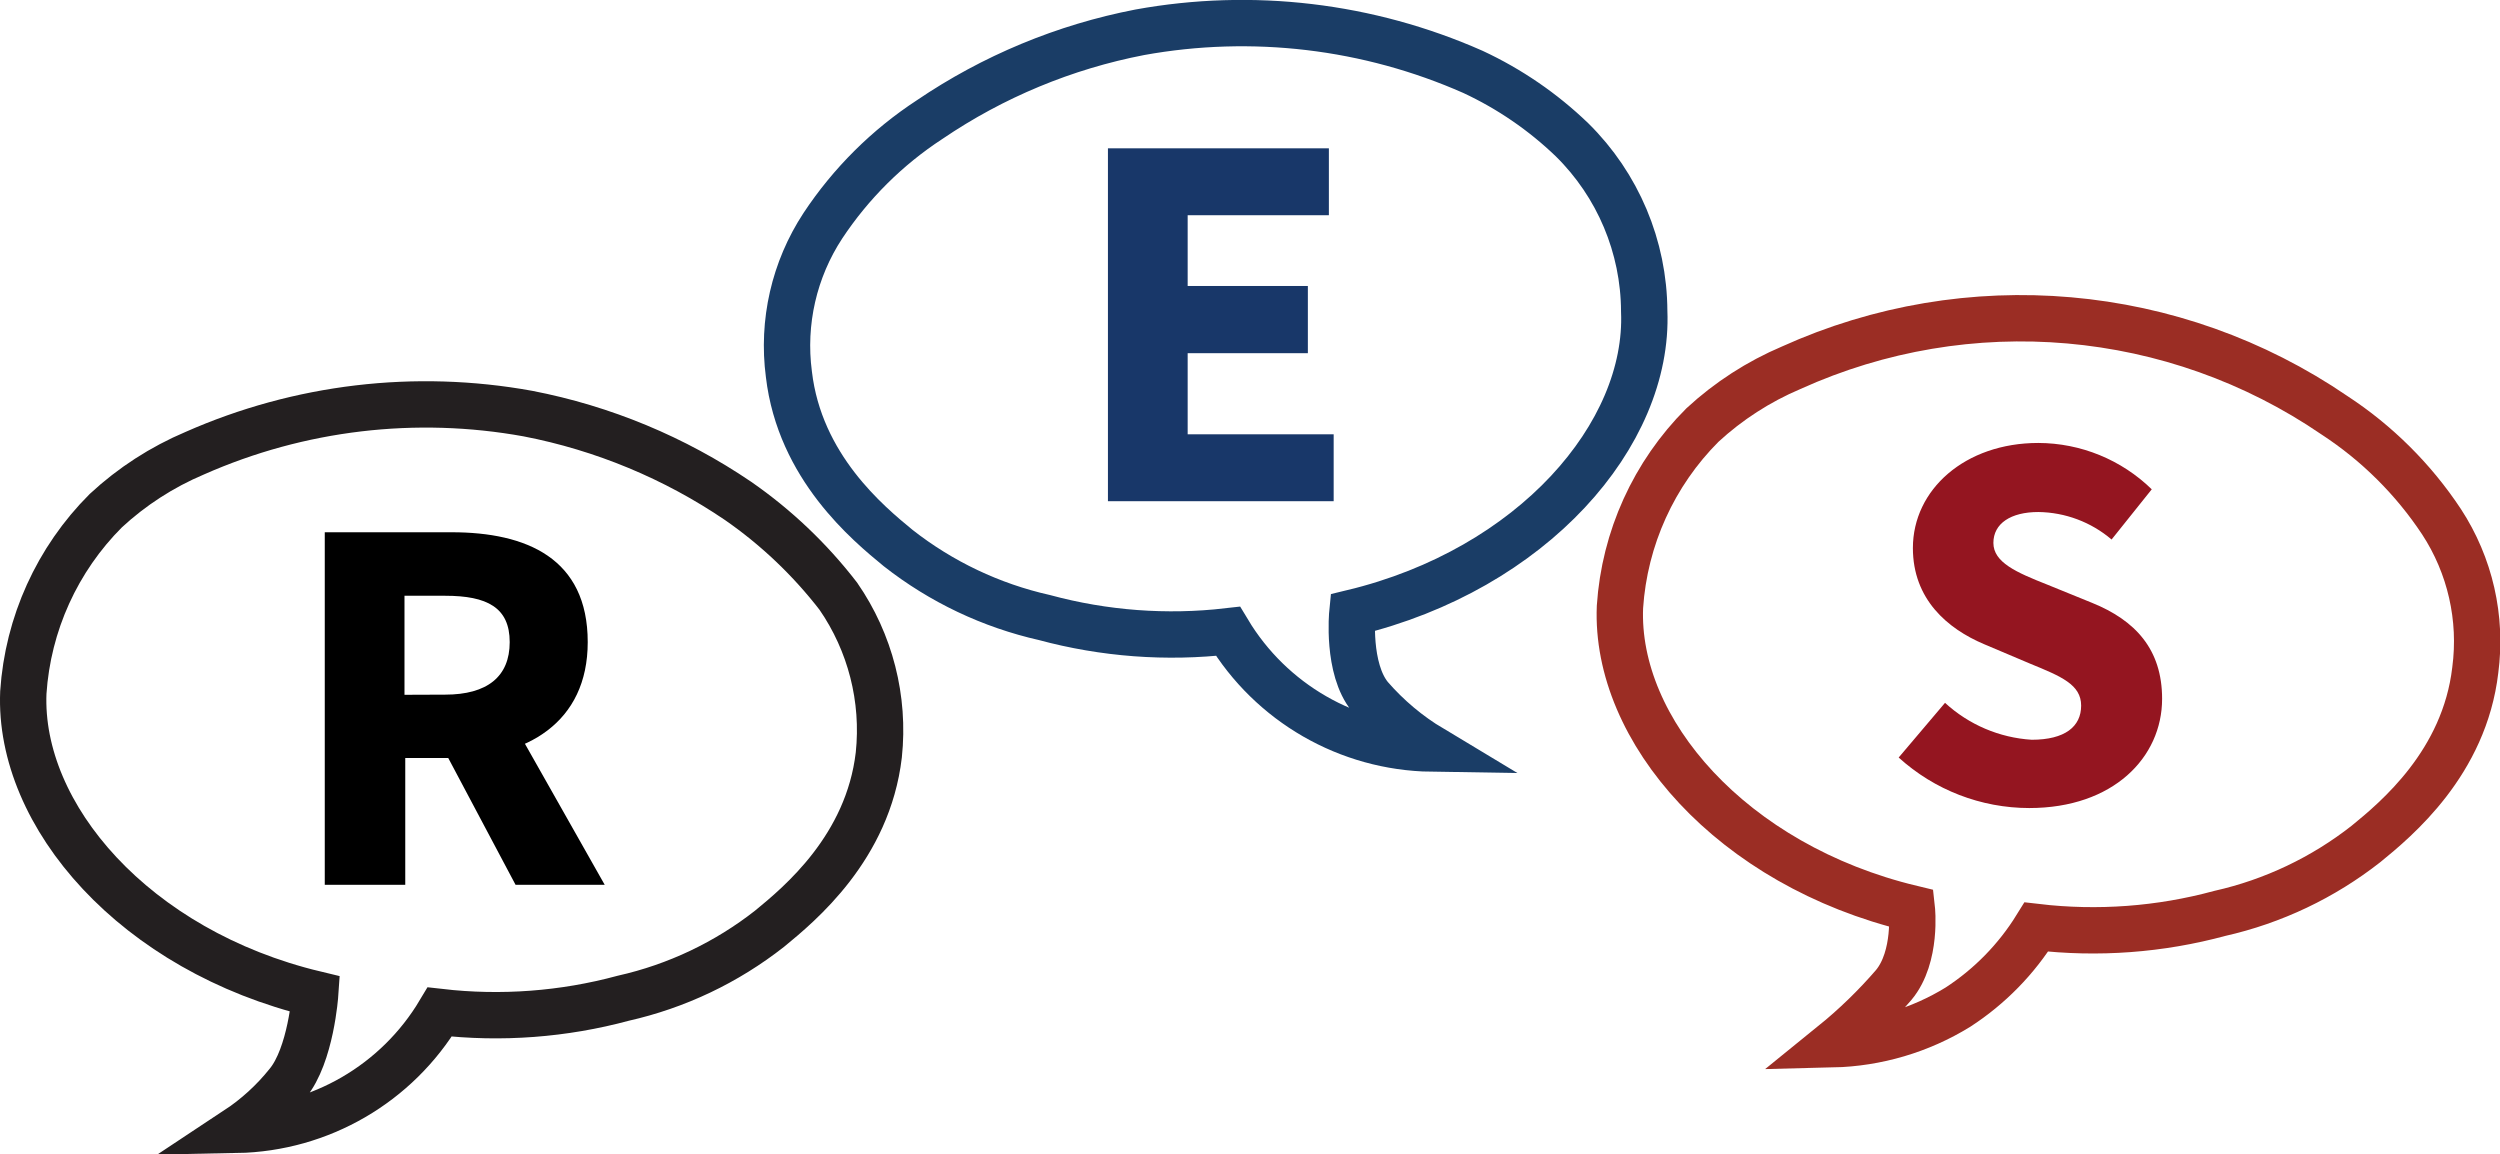
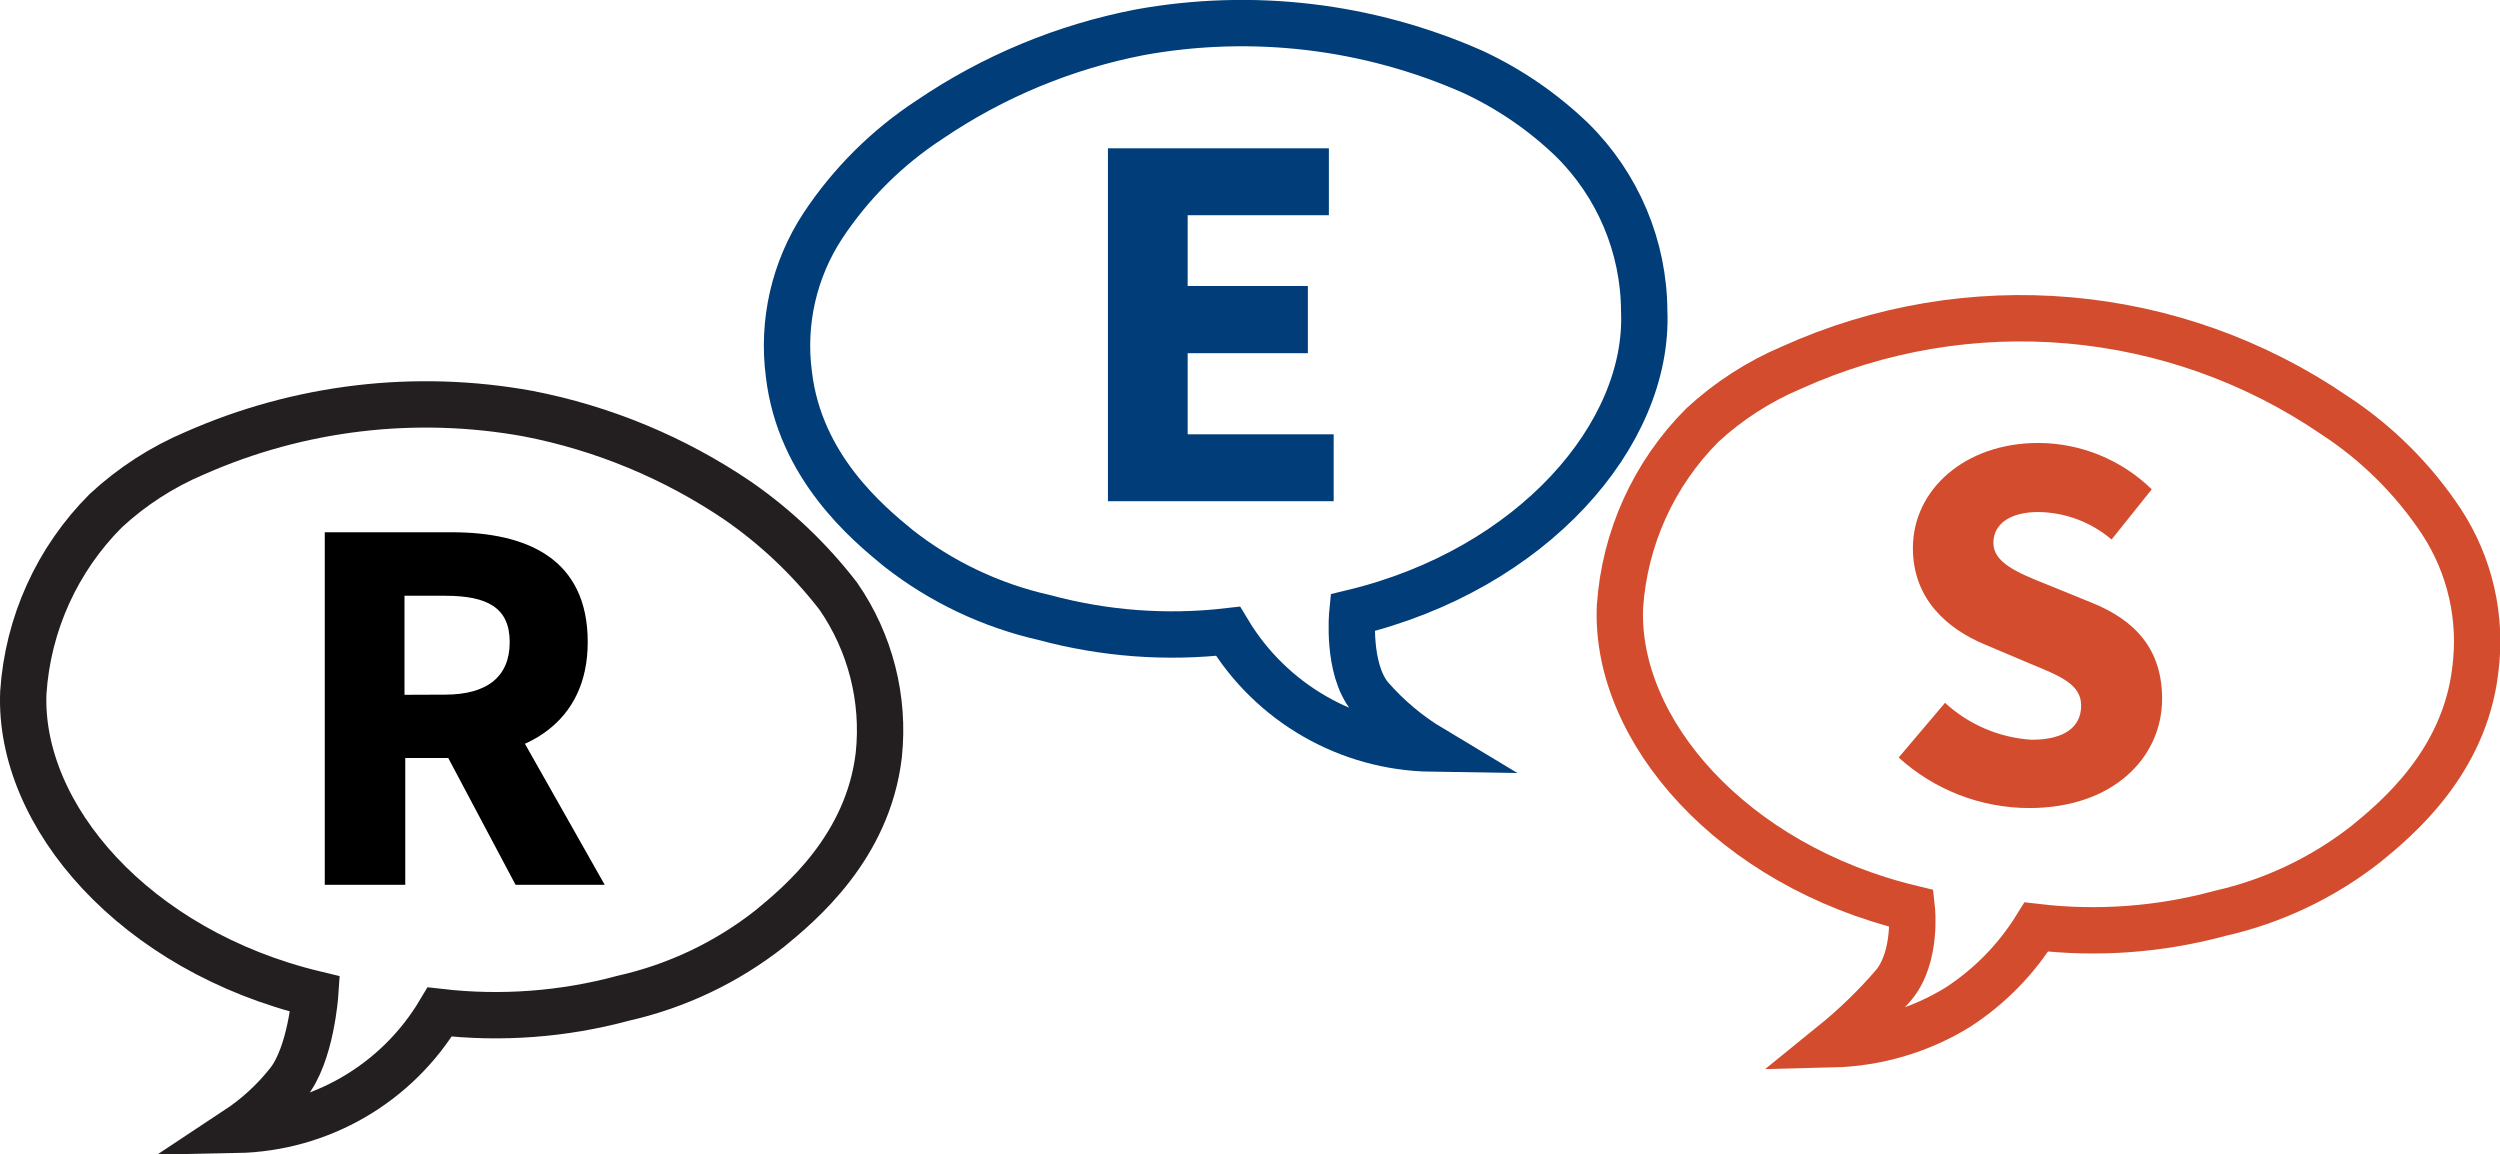
<svg xmlns="http://www.w3.org/2000/svg" id="Layer_1" data-name="Layer 1" viewBox="0 0 161.81 74.64">
  <defs>
-     <style>.cls-1,.cls-2,.cls-3{fill:none;stroke-miterlimit:10;stroke-width:3px;}.cls-1{stroke:#231f20;}.cls-2{stroke:#9b2d24;}.cls-3{stroke:#1a3d66;}.cls-4{fill:#183769;}.cls-5{fill:#941520;}</style>
+     <style>.cls-1,.cls-2,.cls-3{fill:none;stroke-miterlimit:10;stroke-width:3px;}.cls-1{stroke:#231f20;}.cls-2{stroke:#d24c2d;}.cls-3{stroke:#003d79;}.cls-4{fill:#003d79;}.cls-5{fill:#d24c2d;}</style>
  </defs>
  <path class="cls-1" d="M894.29,571.27c1.52-1.83,1.79-5.79,1.79-5.79-11.67-2.8-19.22-11.55-18.89-19.52a18.36,18.36,0,0,1,5.34-11.77,19.86,19.86,0,0,1,5.76-3.72,37,37,0,0,1,21.56-2.56,36.58,36.58,0,0,1,13.6,5.65,29.24,29.24,0,0,1,6.49,6.17A15.25,15.25,0,0,1,932.56,550c-.7,6-5.12,9.65-7.07,11.25a23.81,23.81,0,0,1-9.47,4.5,31.65,31.65,0,0,1-11.88.89A15.65,15.65,0,0,1,891,574.27,14.36,14.36,0,0,0,894.29,571.27Z" transform="translate(-875.68 -501.14)" />
  <path class="cls-2" d="M998.25,564.89c1.52-1.83,1.17-4.95,1.17-4.95-11.67-2.8-19.22-11.55-18.89-19.52a18.36,18.36,0,0,1,5.34-11.77,20,20,0,0,1,5.75-3.71,36,36,0,0,1,35.16,3.08,24.16,24.16,0,0,1,6.92,6.88,14.16,14.16,0,0,1,2.19,9.61c-.7,6-5.11,9.65-7.07,11.25a23.81,23.81,0,0,1-9.47,4.5,31.35,31.35,0,0,1-11.87.88,16.59,16.59,0,0,1-5.08,5.19,16.23,16.23,0,0,1-8.11,2.4A31,31,0,0,0,998.25,564.89Z" transform="translate(-875.68 -501.14)" />
  <path class="cls-3" d="M964.36,546.25c-1.51-1.83-1.15-5.45-1.15-5.45,11.67-2.81,19.22-11.55,18.89-19.52a15.67,15.67,0,0,0-4.67-11.09,23.62,23.62,0,0,0-6.42-4.4,37,37,0,0,0-21.56-2.56,36.58,36.58,0,0,0-13.6,5.65,24.09,24.09,0,0,0-6.91,6.87,14.15,14.15,0,0,0-2.2,9.61c.7,6,5.12,9.65,7.07,11.25a23.81,23.81,0,0,0,9.47,4.5,31.64,31.64,0,0,0,11.88.89,15.65,15.65,0,0,0,13.18,7.59A16.55,16.55,0,0,1,964.36,546.25Z" transform="translate(-875.68 -501.14)" />
  <path d="M896.7,535.59h8.21c4.84,0,8.81,1.68,8.81,7.11,0,5.24-4,7.5-8.81,7.5h-3v8.21H896.7Zm7.79,10.51c2.72,0,4.18-1.16,4.18-3.4s-1.46-3-4.18-3h-2.63v6.41Zm-.52,2.74,3.57-3.3,7.28,12.87h-5.77Z" transform="translate(-875.68 -501.14)" />
  <path class="cls-4" d="M947.39,510.74h14.3v4.33h-9.14v4.58h7.78V524h-7.78v5.25H962v4.33H947.39Z" transform="translate(-875.68 -501.14)" />
  <path class="cls-5" d="M998.57,550.17l3-3.54a9.13,9.13,0,0,0,5.61,2.39c2.15,0,3.2-.85,3.2-2.21s-1.29-1.89-3.29-2.71l-3-1.27c-2.36-1-4.6-2.9-4.6-6.22,0-3.78,3.37-6.8,8.12-6.8a10.56,10.56,0,0,1,7.34,3l-2.6,3.25a7.45,7.45,0,0,0-4.74-1.78c-1.78,0-2.91.74-2.91,2s1.49,1.91,3.49,2.7l2.9,1.18c2.79,1.13,4.53,3,4.53,6.21,0,3.79-3.16,7.07-8.6,7.07A12.59,12.59,0,0,1,998.57,550.17Z" transform="translate(-875.68 -501.14)" />
</svg>
